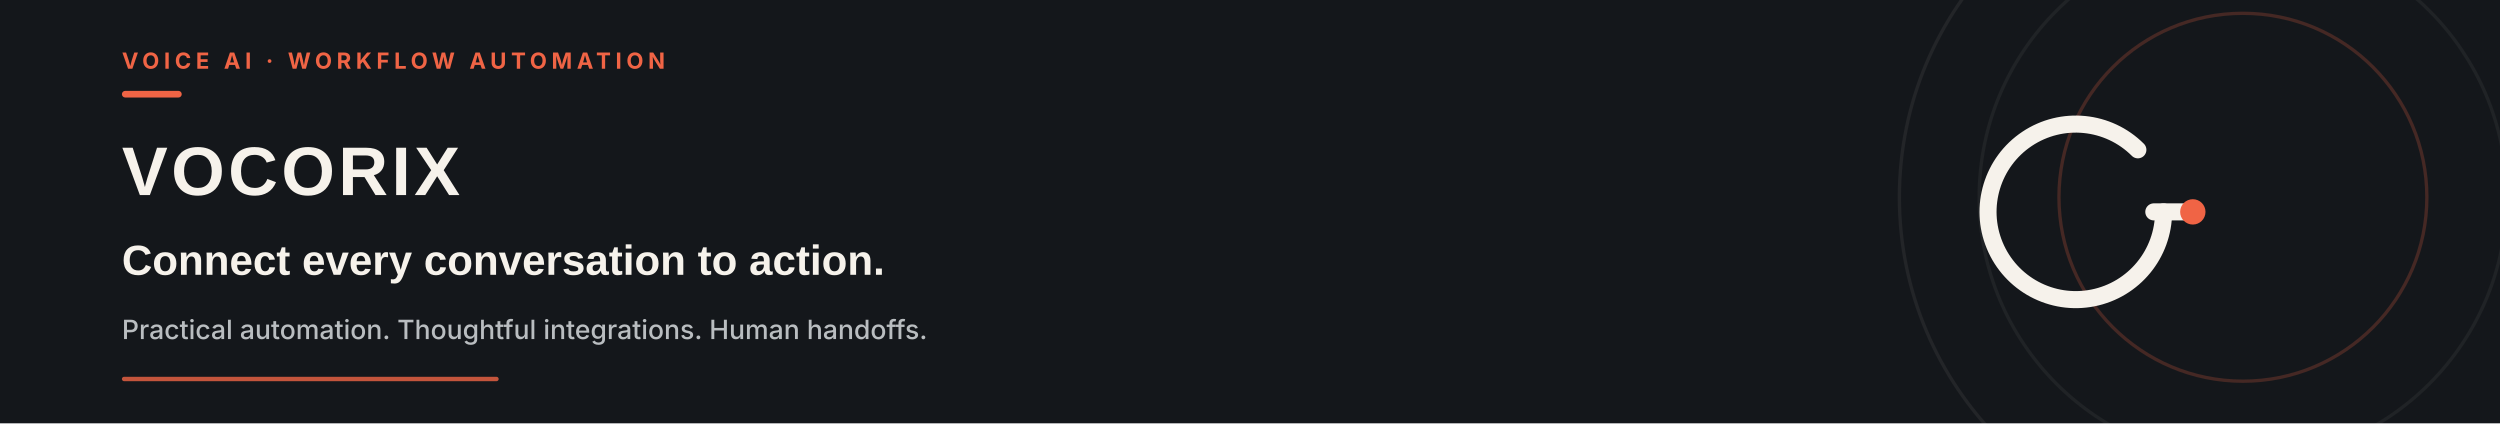
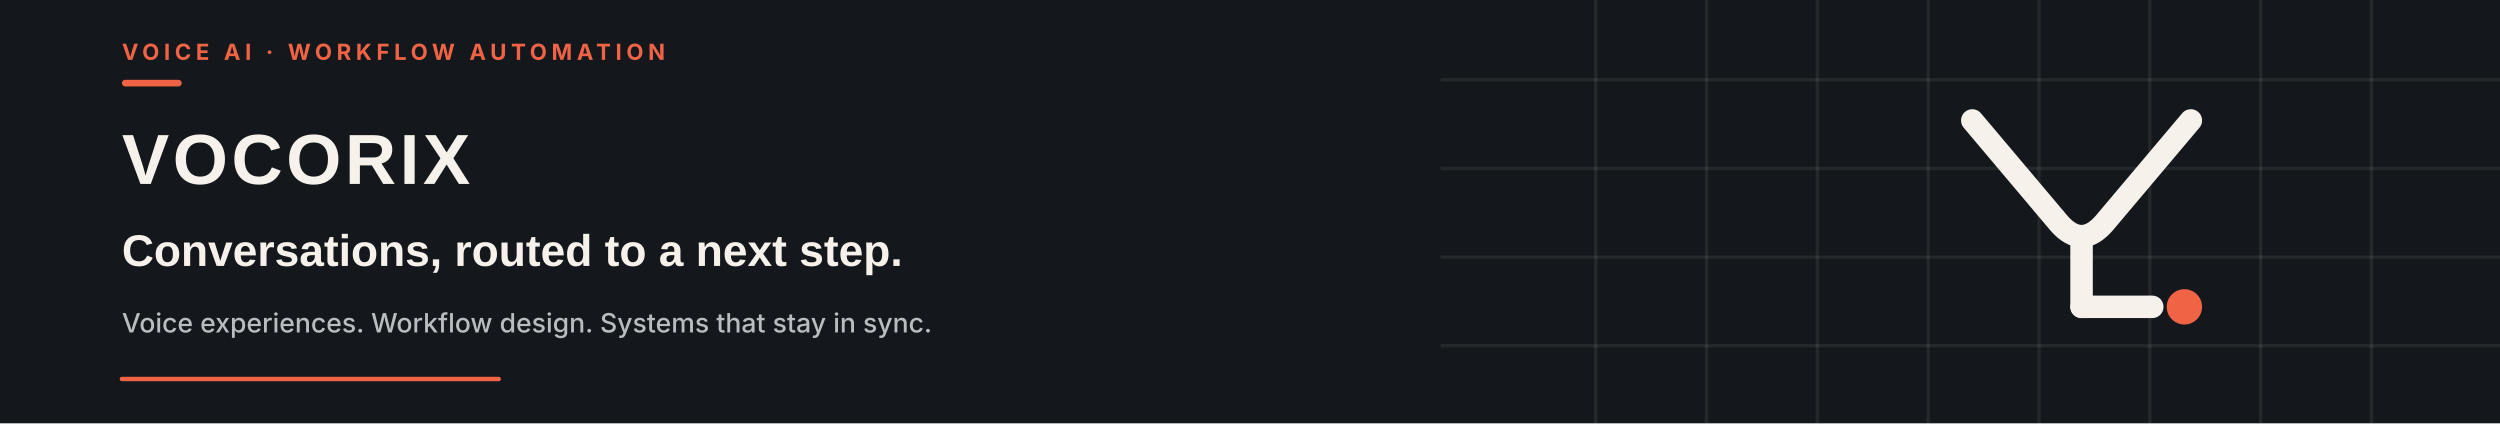
<svg xmlns="http://www.w3.org/2000/svg" width="1128" height="191" viewBox="0 0 1128 191" role="img" aria-labelledby="title desc">
  <rect width="1128" height="191" fill="#14171B" />
-   <circle cx="1012" cy="89" r="155" fill="none" stroke="#F6F2EB" stroke-opacity=".065" stroke-width="1.5" />
-   <circle cx="1012" cy="89" r="119" fill="none" stroke="#F6F2EB" stroke-opacity=".055" stroke-width="1.5" />
-   <circle cx="1012" cy="89" r="83" fill="none" stroke="#F06445" stroke-opacity=".22" stroke-width="1.5" />
-   <g transform="translate(875 34) scale(1.1)">
-     <path d="M81.46 30.54 A36 36 0 1 0 92 56" fill="none" stroke="#F6F2EB" stroke-width="7" stroke-linecap="round" stroke-linejoin="round" />
-     <path d="M88 56H100" fill="none" stroke="#F6F2EB" stroke-width="7" stroke-linecap="round" />
-     <circle cx="104" cy="56" r="5.2" fill="#F06445" />
+   <g fill="none" stroke="#F6F2EB" stroke-opacity=".08" stroke-width="1.5">
+     <path d="M720 0V191M770 0V191M820 0V191M870 0V191M920 0V191M970 0V191M1020 0V191M1070 0V191" />
+     <path d="M650 36H1128M650 76H1128M650 116H1128M650 156H1128" />
  </g>
-   <rect x="55" y="41" width="27" height="3" rx="1.5" fill="#F06445" />
-   <text x="55" y="31" fill="#F06445" font-family="Inter,Arial,sans-serif" font-size="10" font-weight="700" letter-spacing="2.1">VOICE AI · WORKFLOW AUTOMATION</text>
-   <text x="55" y="88" fill="#F6F2EB" font-family="Manrope,Arial,sans-serif" font-size="31" font-weight="800" letter-spacing="1.6">VOCORIX</text>
-   <text x="55" y="124" fill="#F6F2EB" font-family="Manrope,Arial,sans-serif" font-size="19" font-weight="600">Connect every conversation to action.</text>
-   <text x="55" y="153" fill="#B9BDC0" font-family="Inter,Arial,sans-serif" font-size="12" font-weight="500">Practical automation. Thoughtful integrations. Human handoffs.</text>
-   <rect x="55" y="170" width="170" height="2" rx="1" fill="#F06445" opacity=".8" />
+   <rect x="55" y="36" width="27" height="3" rx="1.5" fill="#F06445" />
+   <text x="55" y="27" fill="#F06445" font-family="Inter,Arial,sans-serif" font-size="10" font-weight="700" letter-spacing="2.1">VOICE AI · WORKFLOW AUTOMATION</text>
+   <text x="55" y="83" fill="#F6F2EB" font-family="Manrope,Arial,sans-serif" font-size="32" font-weight="800" letter-spacing="1.6">VOCORIX</text>
+   <text x="55" y="120" fill="#F6F2EB" font-family="Manrope,Arial,sans-serif" font-size="20" font-weight="600">Conversations, routed to a next step.</text>
+   <text x="55" y="150" fill="#B9BDC0" font-family="Inter,Arial,sans-serif" font-size="12" font-weight="500">Voice experiences. Workflow design. Systems that stay in sync.</text>
+   <g transform="translate(858 21) scale(1.45)">
+     <path d="M22 23 L49 55 Q56 63 63 55 L90 23" fill="none" stroke="#F6F2EB" stroke-width="7" stroke-linecap="round" stroke-linejoin="round" />
+     <path d="M56 60 V81" fill="none" stroke="#F6F2EB" stroke-width="7" stroke-linecap="round" />
+     <path d="M56 81 H78" fill="none" stroke="#F6F2EB" stroke-width="7" stroke-linecap="round" />
+     <circle cx="88" cy="81" r="5.5" fill="#F06445" />
+   </g>
+   <path d="M55 171H225" stroke="#F06445" stroke-width="2" stroke-linecap="round" />
</svg>
